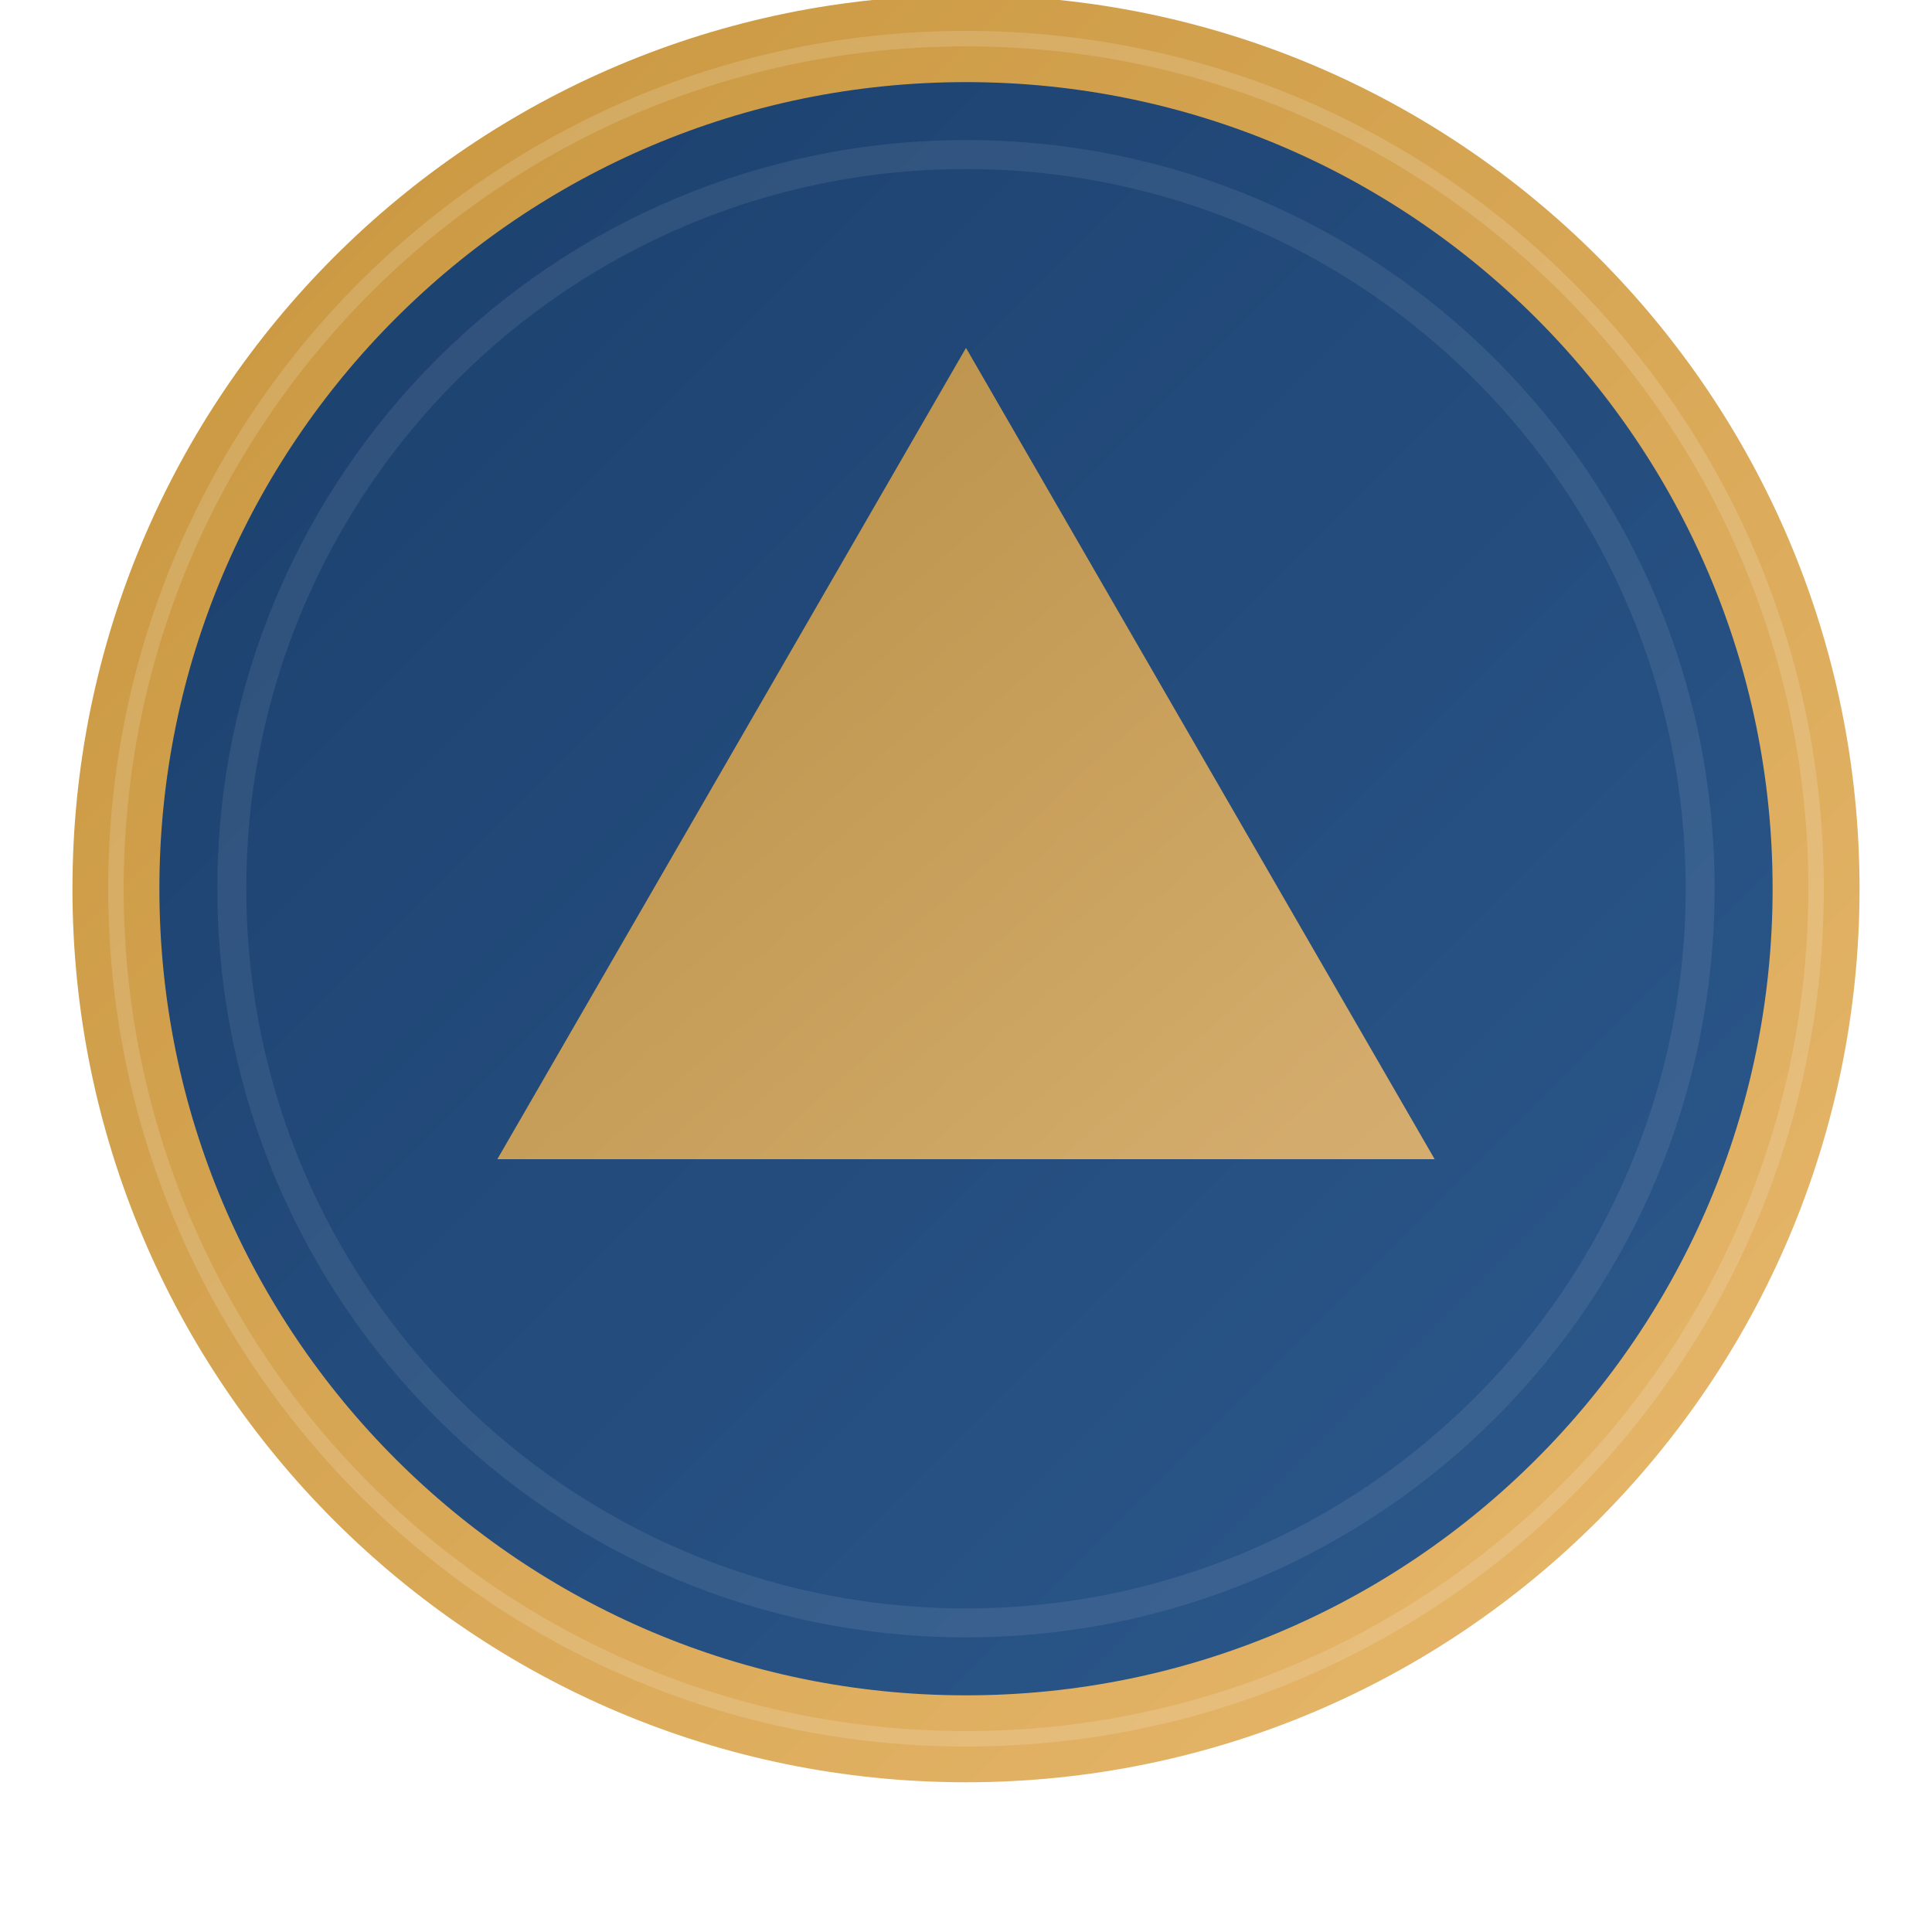
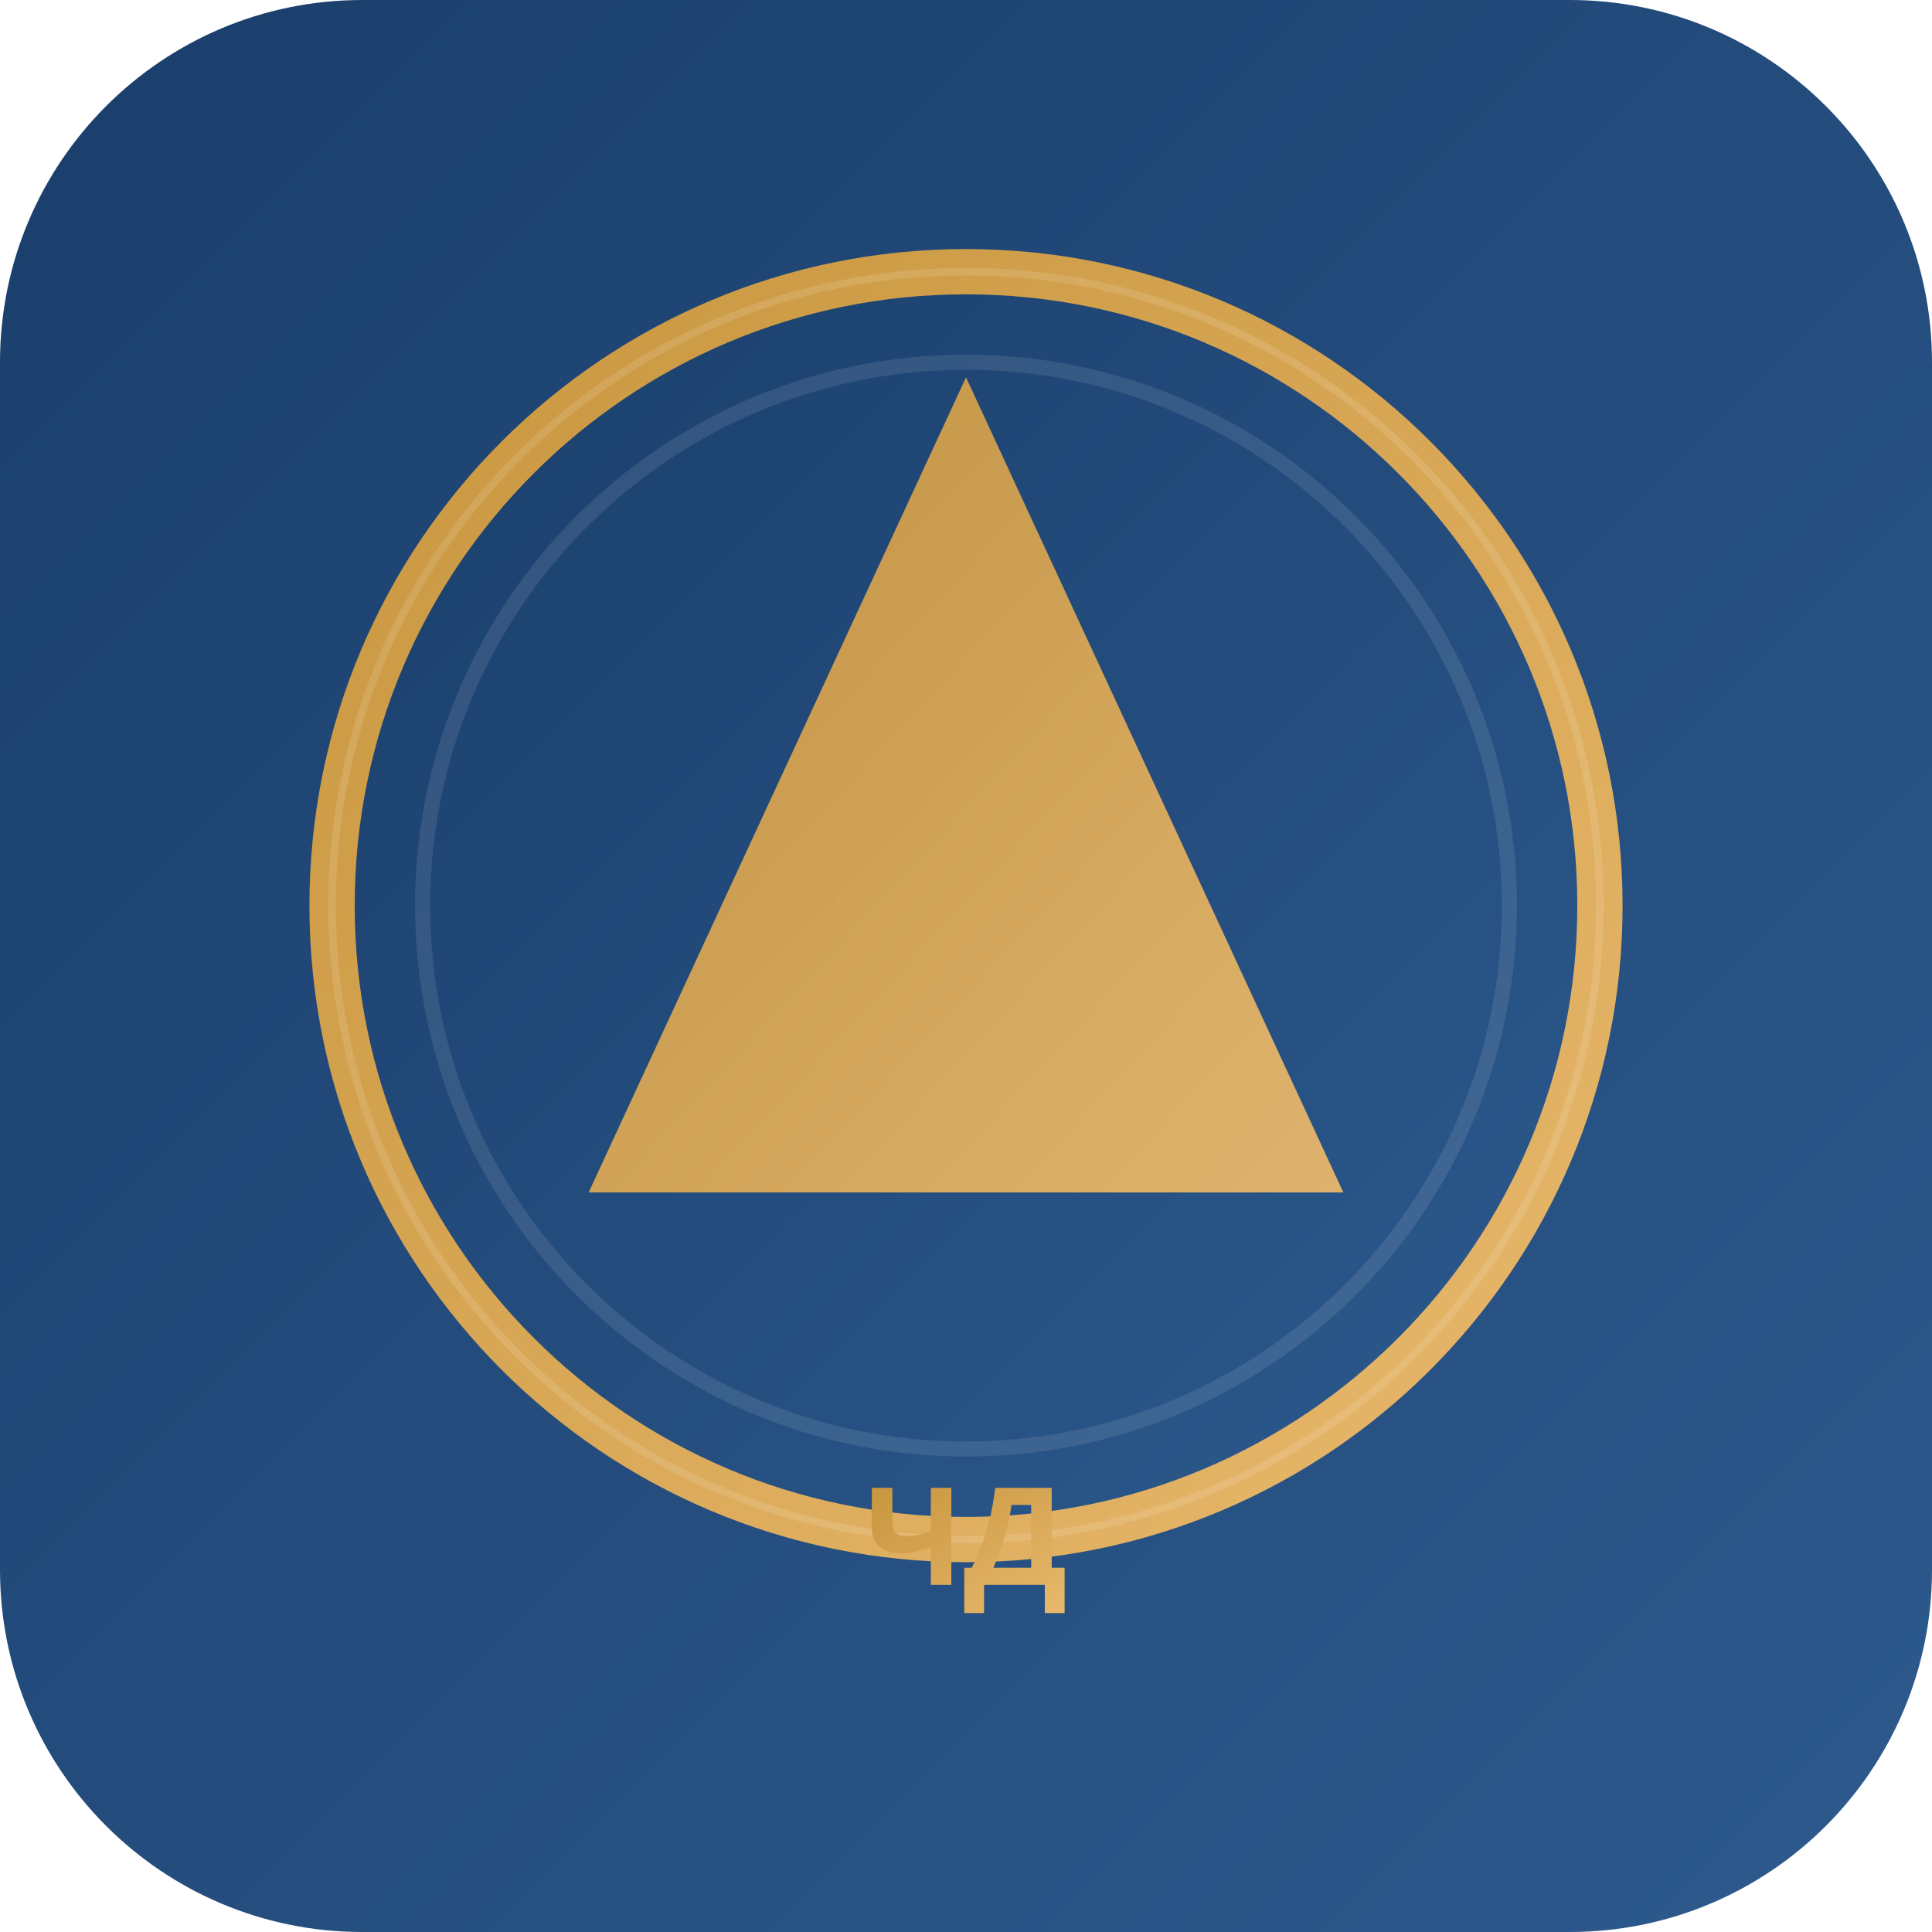
<svg xmlns="http://www.w3.org/2000/svg" width="512" height="512" viewBox="0 0 512 512">
  <defs>
    <linearGradient id="bg" x1="0" y1="0" x2="1" y2="1">
      <stop offset="0%" stop-color="#1A3E6B" />
      <stop offset="100%" stop-color="#2D5A8E" />
    </linearGradient>
-     <linearGradient id="ring" x1="0" y1="0" x2="1" y2="1">
+     <linearGradient id="accent" x1="0" y1="0" x2="1" y2="1">
      <stop offset="0%" stop-color="#C8963E" />
      <stop offset="100%" stop-color="#E8B86D" />
    </linearGradient>
  </defs>
-   <circle cx="256" cy="235.52" r="225.28" fill="url(#bg)" stroke="url(#ring)" stroke-width="23.04" />
-   <circle cx="256" cy="235.52" r="194.56" fill="none" stroke="rgba(255,255,255,0.08)" stroke-width="7.68" />
-   <path d="M256.0,92.2L380.2,307.2L131.8,307.2Z" fill="url(#ring)" opacity="0.9" />
-   <circle cx="256" cy="235.52" r="225.28" fill="none" stroke="rgba(255,255,255,0.15)" stroke-width="4.096" />
+   <rect width="512" height="512" rx="96" fill="url(#bg)" />
+   <circle cx="256" cy="240" r="168" fill="url(#bg)" stroke="url(#accent)" stroke-width="12" />
+   <circle cx="256" cy="240" r="144" fill="none" stroke="rgba(255,255,255,0.1)" stroke-width="4" />
+   <path d="M256,100L356,316L156,316Z" fill="url(#accent)" opacity="0.95" />
+   <circle cx="256" cy="240" r="168" fill="none" stroke="rgba(255,255,255,0.12)" stroke-width="2" />
+   <text x="256" y="420" text-anchor="middle" font-family="sans-serif" font-weight="800" font-size="36" fill="url(#accent)">ЧД</text>
</svg>
